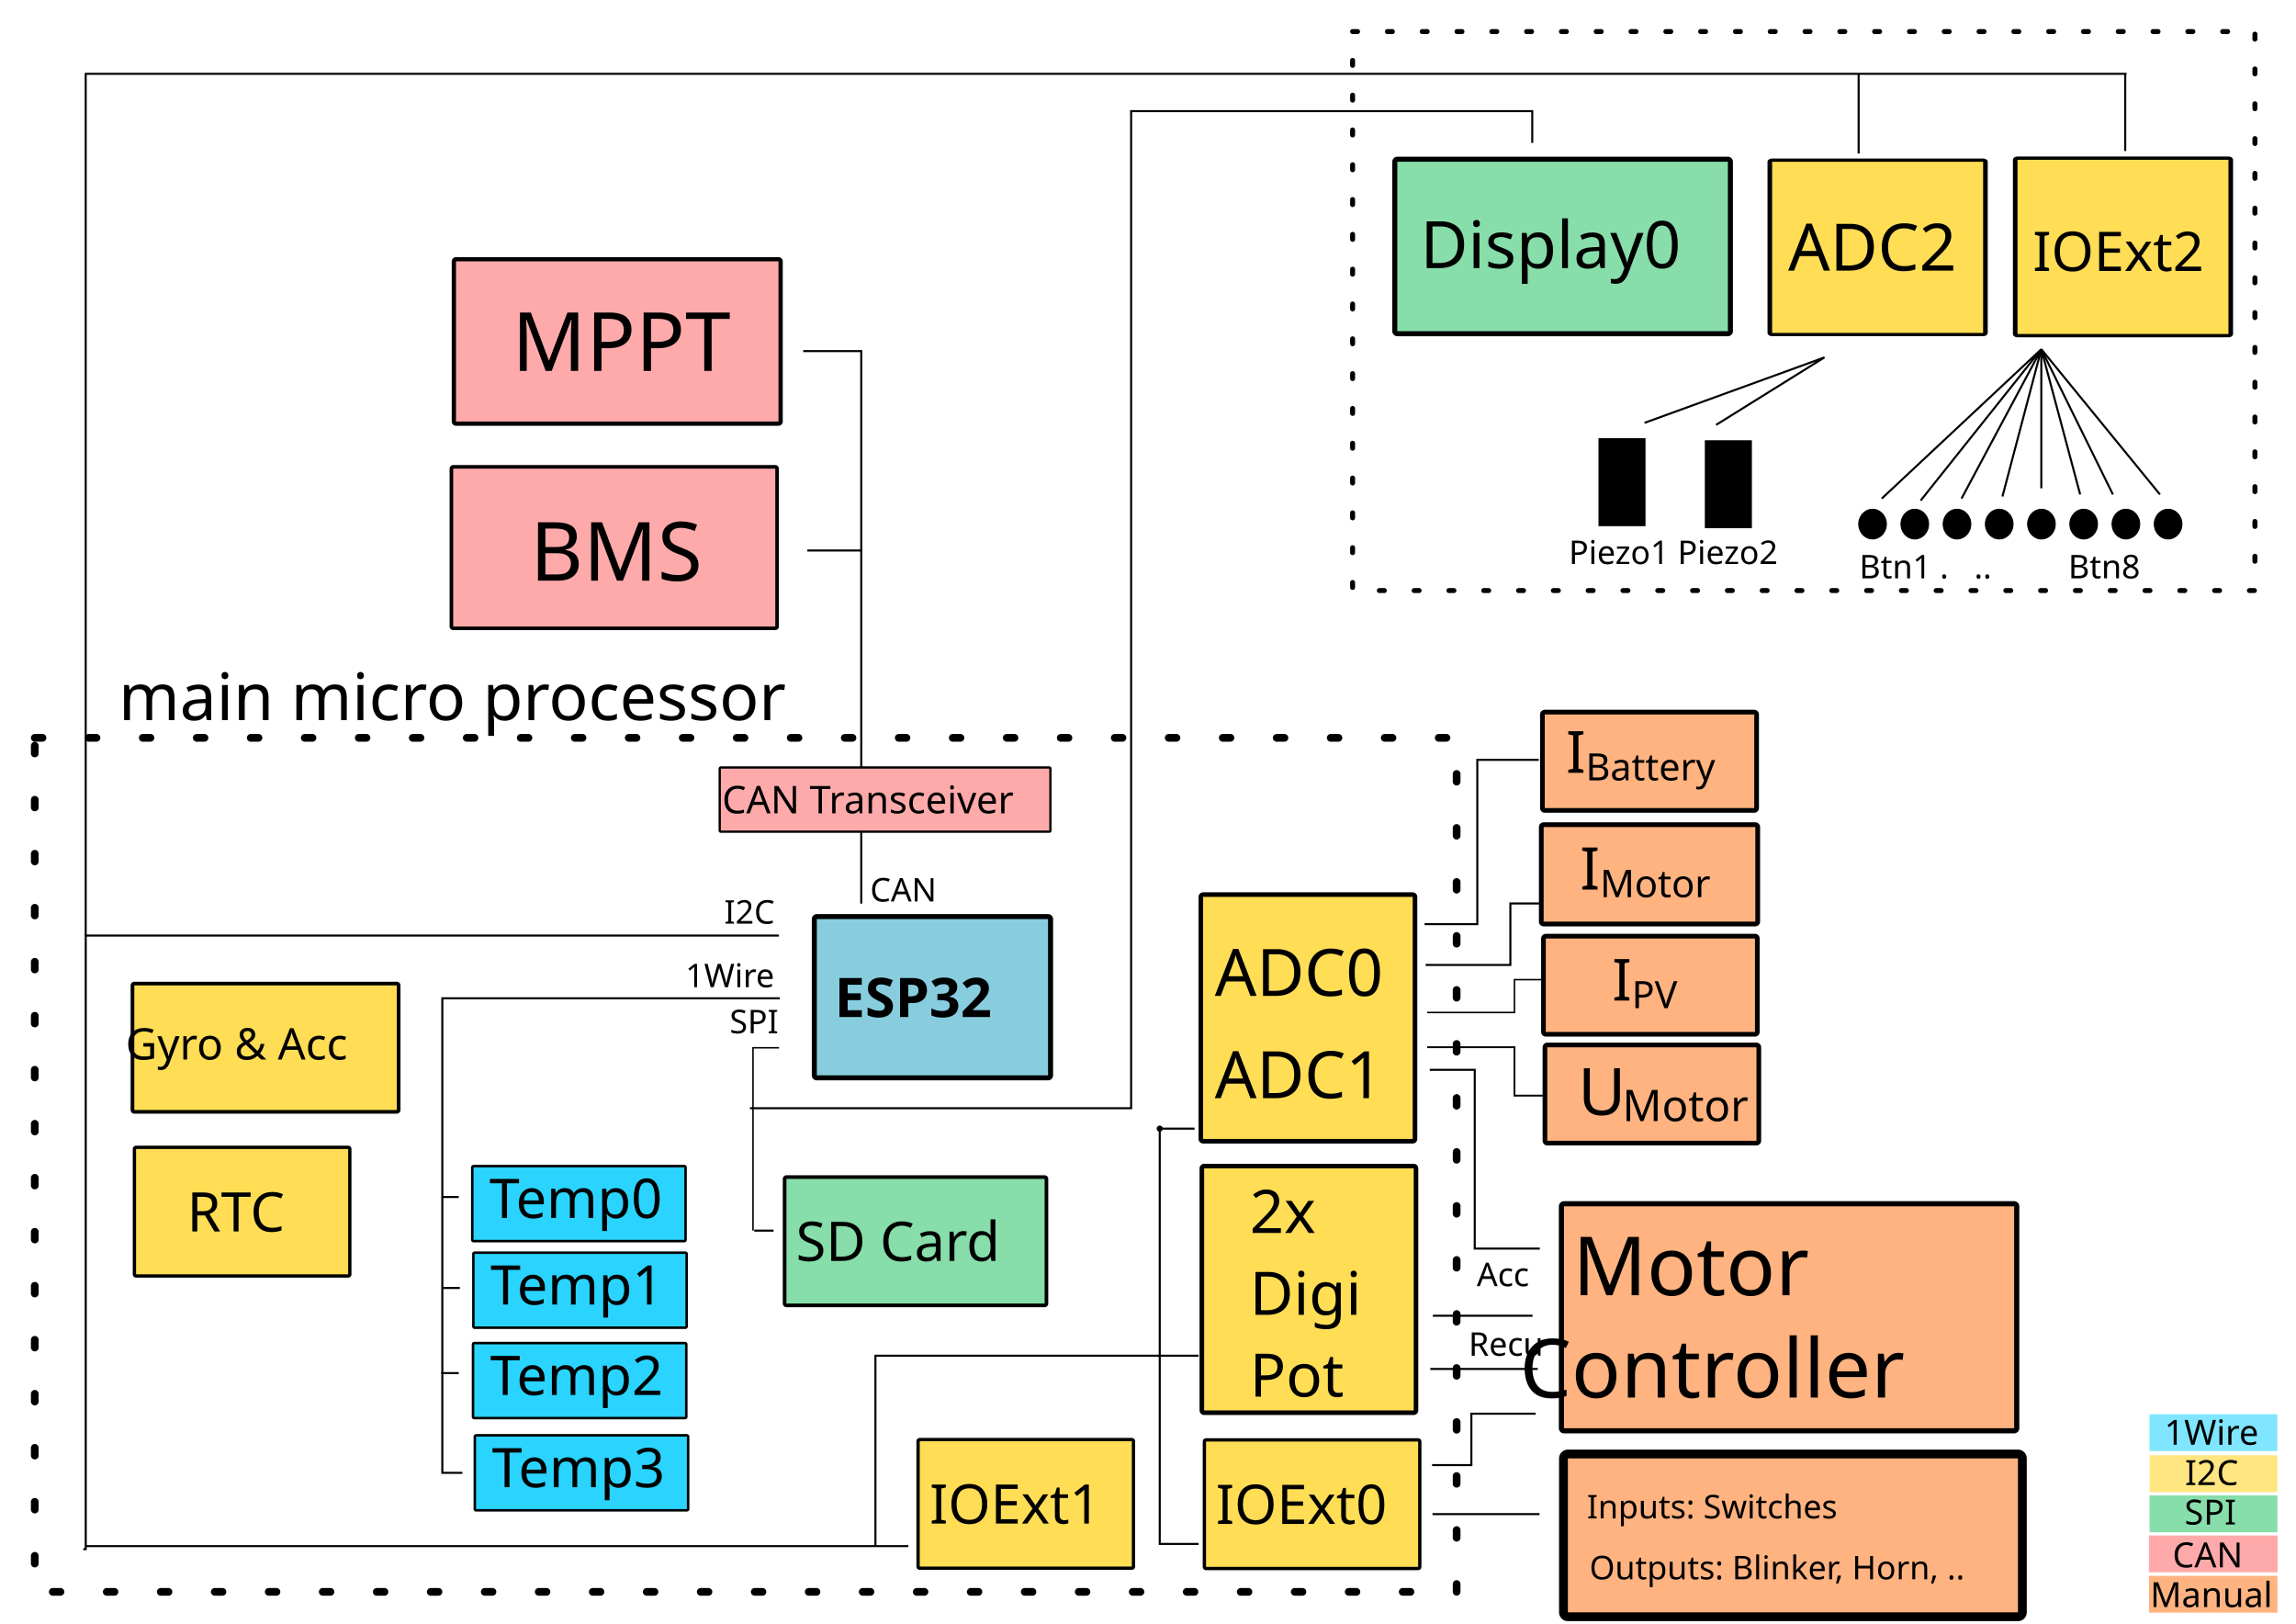
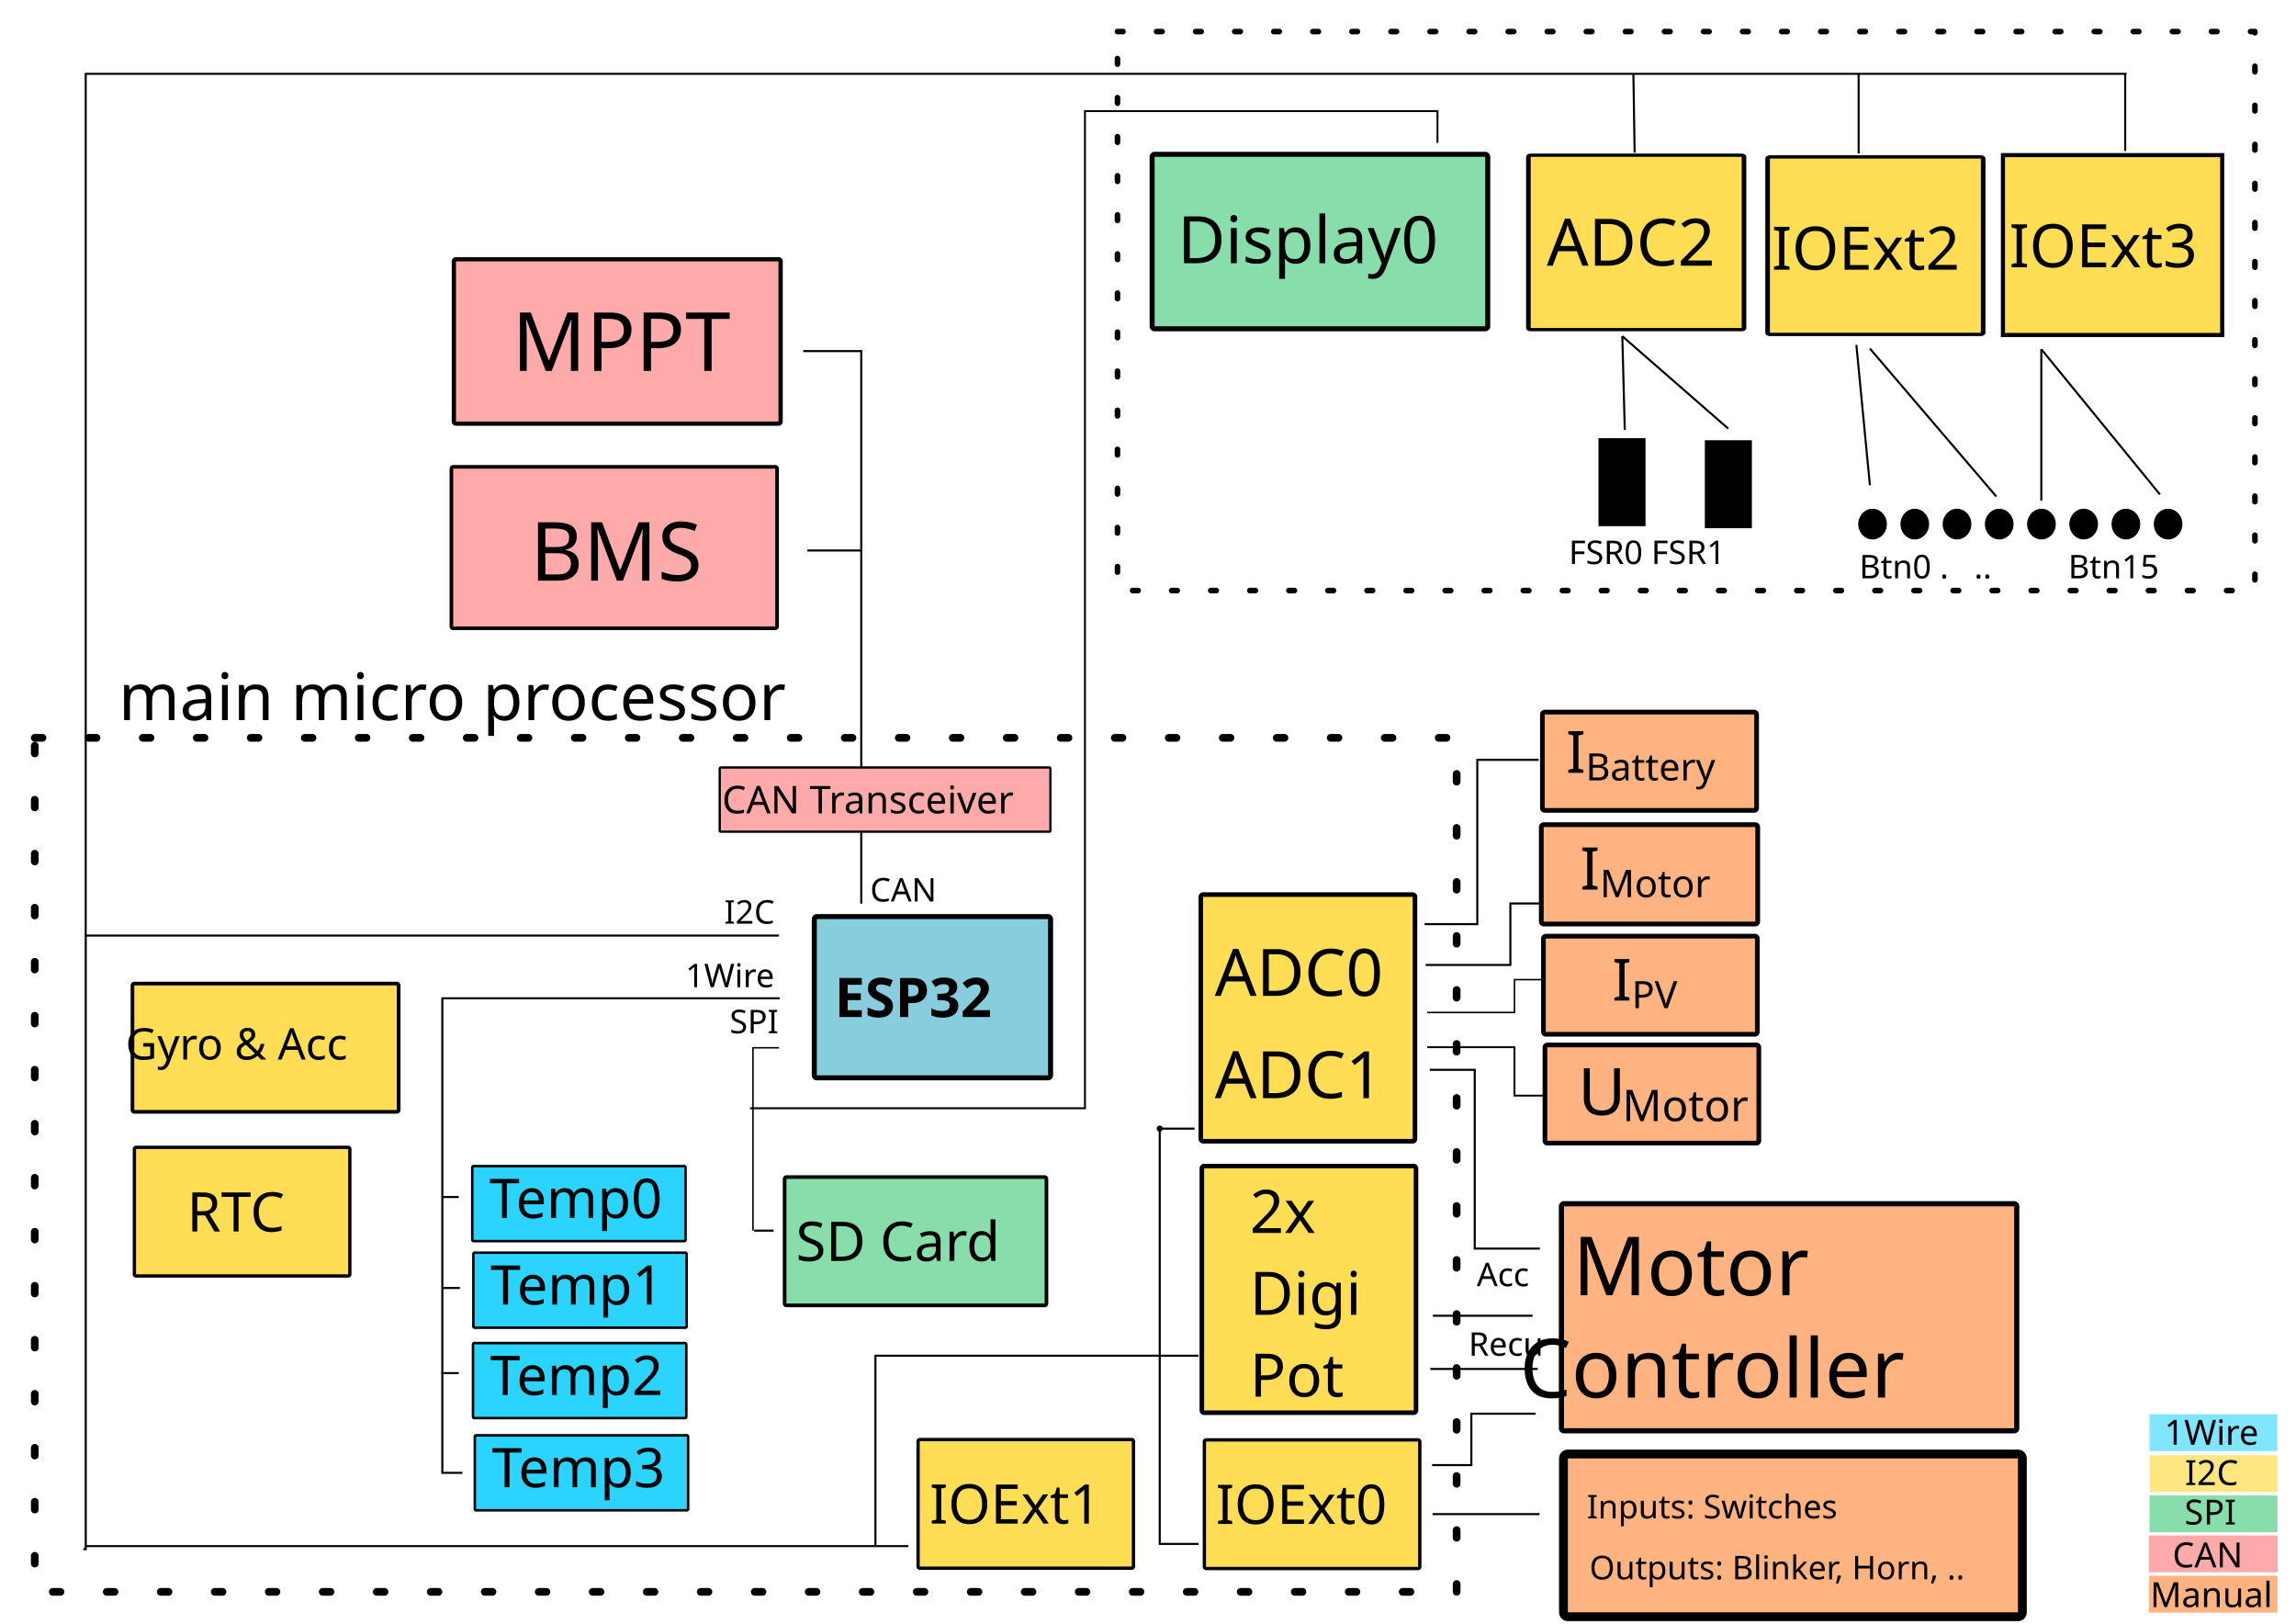
<svg xmlns="http://www.w3.org/2000/svg" id="svg8" version="1.1" viewBox="0 0 297 210" height="210mm" width="297mm">
  <defs id="defs2" />
  <g transform="translate(0,-87)" id="layer1">
    <rect y="205.869" x="105.661" height="20.208" width="29.91" id="rect815" style="fill:#87cdde;fill-opacity:1;stroke:#000000;stroke-width:1.301;stroke-linecap:round;stroke-linejoin:round;stroke-miterlimit:4;stroke-dasharray:none;stroke-opacity:1;paint-order:stroke markers fill" />
    <rect y="182.427" x="4.497" height="110.454" width="183.926" id="rect832" style="fill:none;fill-opacity:1;stroke:#000000;stroke-width:0.998;stroke-linecap:round;stroke-linejoin:round;stroke-miterlimit:4;stroke-dasharray:0.998, 5.987;stroke-dashoffset:0;stroke-opacity:1;paint-order:stroke markers fill" />
    <path id="path834" d="M 100.761,207.999 H 11.092 v 79.362 h -0.319" style="fill:none;stroke:#000000;stroke-width:0.265px;stroke-linecap:butt;stroke-linejoin:miter;stroke-opacity:1" />
    <path id="path836" d="M 11.088,208 V 96.547 H 275.082" style="fill:none;stroke:#000000;stroke-width:0.26px;stroke-linecap:butt;stroke-linejoin:miter;stroke-opacity:1" />
-     <rect y="91.083" x="174.966" height="72.295" width="116.72" id="rect832-9" style="fill:none;fill-opacity:1;stroke:#000000;stroke-width:0.643;stroke-linecap:round;stroke-linejoin:round;stroke-miterlimit:4;stroke-dasharray:0.643, 3.859;stroke-dashoffset:0;stroke-opacity:1;paint-order:stroke markers fill" />
+     <rect y="91.083" x="144.552" height="72.295" width="147.134" id="rect832-9" style="fill:none;fill-opacity:1;stroke:#000000;stroke-width:0.722;stroke-linecap:round;stroke-linejoin:round;stroke-miterlimit:4;stroke-dasharray:0.722, 4.332;stroke-dashoffset:0;stroke-opacity:1;paint-order:stroke markers fill" />
    <flowRoot transform="matrix(0.2645833,0,0,0.2645833,14.39667,74.05517)" style="font-style:normal;font-weight:normal;font-size:40px;line-height:1.25;font-family:sans-serif;letter-spacing:0px;word-spacing:0px;fill:#000000;fill-opacity:1;stroke:none" id="flowRoot853" xml:space="preserve">
      <flowRegion id="flowRegion855">
        <rect y="332.061" x="813.678" height="50.003" width="283.853" id="rect857" />
      </flowRegion>
      <flowPara style="font-size:32px" id="flowPara859">steering wheel</flowPara>
    </flowRoot>
    <text id="text863" y="180.141" x="15.336" style="font-style:normal;font-weight:normal;font-size:10.583px;line-height:1.25;font-family:sans-serif;letter-spacing:0px;word-spacing:0px;fill:#000000;fill-opacity:1;stroke:none;stroke-width:0.265" xml:space="preserve">
      <tspan style="font-size:8.467px;stroke-width:0.265" y="180.141" x="15.336" id="tspan861">main micro processor</tspan>
    </text>
    <rect y="147.611" x="58.623" height="20.417" width="41.664" id="rect872" style="fill:#ffaaaa;fill-opacity:1;stroke:#000000;stroke-width:0.93;stroke-linecap:round;stroke-linejoin:round;stroke-miterlimit:4;stroke-dasharray:none;stroke-dashoffset:0;stroke-opacity:1;paint-order:stroke markers fill" />
    <rect y="120.803" x="58.984" height="20.713" width="41.719" id="rect874" style="fill:#ffaaaa;fill-opacity:1;stroke:#000000;stroke-width:1.101;stroke-linecap:round;stroke-linejoin:round;stroke-miterlimit:4;stroke-dasharray:none;stroke-dashoffset:0;stroke-opacity:1;paint-order:stroke markers fill" />
    <g transform="translate(-4.630208,-21.12888)" id="g1051">
      <rect style="fill:#ffb380;fill-opacity:1;stroke:#000000;stroke-width:1.335;stroke-linecap:round;stroke-linejoin:round;stroke-miterlimit:4;stroke-dasharray:none;stroke-dashoffset:0;stroke-opacity:1;paint-order:stroke markers fill" id="rect870" width="58.23" height="28.697" x="206.942" y="264.148" />
      <text xml:space="preserve" style="font-style:normal;font-weight:normal;font-size:10.583px;line-height:1.25;font-family:sans-serif;letter-spacing:0px;word-spacing:0px;fill:#000000;fill-opacity:1;stroke:none;stroke-width:0.265" x="235.744" y="275.649" id="text878">
        <tspan id="tspan876" x="235.744" y="275.649" style="text-align:center;text-anchor:middle;stroke-width:0.265">Motor</tspan>
        <tspan x="235.744" y="288.878" style="text-align:center;text-anchor:middle;stroke-width:0.265" id="tspan880">Controller</tspan>
      </text>
    </g>
    <text id="text884" y="162.096" x="68.564" style="font-style:normal;font-weight:normal;font-size:10.583px;line-height:1.25;font-family:sans-serif;letter-spacing:0px;word-spacing:0px;fill:#000000;fill-opacity:1;stroke:none;stroke-width:0.265" xml:space="preserve">
      <tspan style="stroke-width:0.265" y="162.096" x="68.564" id="tspan882">BMS</tspan>
    </text>
    <text id="text888" y="134.968" x="66.225" style="font-style:normal;font-weight:normal;font-size:10.583px;line-height:1.25;font-family:sans-serif;letter-spacing:0px;word-spacing:0px;fill:#000000;fill-opacity:1;stroke:none;stroke-width:0.265" xml:space="preserve">
      <tspan style="stroke-width:0.265" y="134.968" x="66.225" id="tspan886">MPPT</tspan>
    </text>
-     <g transform="translate(-1.795387,-29.38765)" id="g1060">
+     <g transform="translate(-33.18598,-30.02502)" id="g1060">
      <g id="g1054" style="fill:#87deaa;fill-opacity:1">
        <rect y="137.306" x="182.545" height="21.916" width="42.763" id="rect890" style="fill:#87deaa;fill-opacity:1;stroke:#000000;stroke-width:1.301;stroke-linecap:round;stroke-linejoin:round;stroke-miterlimit:4;stroke-dasharray:none;stroke-dashoffset:0;stroke-opacity:1;paint-order:stroke markers fill" />
      </g>
      <text xml:space="preserve" style="font-style:normal;font-weight:normal;font-size:10.583px;line-height:1.25;font-family:sans-serif;letter-spacing:0px;word-spacing:0px;fill:#000000;fill-opacity:1;stroke:none;stroke-width:0.265" x="185.515" y="151.061" id="text894">
        <tspan id="tspan892" x="185.515" y="151.061" style="font-size:8.467px;stroke-width:0.265">Display0</tspan>
      </text>
    </g>
    <g transform="translate(-0.03658569,-5.422479)" id="g1523">
      <rect style="fill:#ffaaaa;fill-opacity:1;stroke:none;stroke-width:0.613;stroke-linecap:round;stroke-linejoin:round;stroke-miterlimit:4;stroke-dasharray:none;stroke-dashoffset:0;stroke-opacity:1;paint-order:stroke markers fill" id="rect896" width="16.654" height="4.761" x="278.006" y="291.011" />
      <text xml:space="preserve" style="font-style:normal;font-weight:normal;font-size:4.488px;line-height:1.25;font-family:sans-serif;letter-spacing:0px;word-spacing:0px;fill:#000000;fill-opacity:1;stroke:none;stroke-width:0.112" x="281.054" y="295.132" id="text900">
        <tspan id="tspan898" x="281.054" y="295.132" style="stroke-width:0.112">CAN</tspan>
      </text>
    </g>
    <g transform="translate(-0.06681738,5.011865)" id="g1528">
      <rect style="fill:#ffb380;fill-opacity:1;stroke:none;stroke-width:0.612;stroke-linecap:round;stroke-linejoin:round;stroke-miterlimit:4;stroke-dasharray:none;stroke-dashoffset:0;stroke-opacity:1;paint-order:stroke markers fill" id="rect896-6" width="16.614" height="4.761" x="278.056" y="285.794" />
      <text xml:space="preserve" style="font-style:normal;font-weight:normal;font-size:4.488px;line-height:1.25;font-family:sans-serif;letter-spacing:0px;word-spacing:0px;fill:#000000;fill-opacity:1;stroke:none;stroke-width:0.112" x="278.208" y="289.838" id="text919">
        <tspan id="tspan917" x="278.208" y="289.838" style="stroke-width:0.112">Manual</tspan>
      </text>
    </g>
    <rect y="275.213" x="278.066" height="4.761" width="16.534" id="rect896-2" style="fill:#ffe680;fill-opacity:1;stroke:none;stroke-width:0.611;stroke-linecap:round;stroke-linejoin:round;stroke-miterlimit:4;stroke-dasharray:none;stroke-dashoffset:0;stroke-opacity:1;paint-order:stroke markers fill" />
    <text id="text938" y="279.066" x="282.636" style="font-style:normal;font-weight:normal;font-size:4.488px;line-height:1.25;font-family:sans-serif;letter-spacing:0px;word-spacing:0px;fill:#000000;fill-opacity:1;stroke:none;stroke-width:0.112" xml:space="preserve">
      <tspan style="stroke-width:0.112" y="279.066" x="282.636" id="tspan936">I2C</tspan>
    </text>
    <rect y="280.41" x="278.053" height="4.761" width="16.549" id="rect896-2-6" style="fill:#87deaa;fill-opacity:1;stroke:none;stroke-width:0.611;stroke-linecap:round;stroke-linejoin:round;stroke-miterlimit:4;stroke-dasharray:none;stroke-dashoffset:0;stroke-opacity:1;paint-order:stroke markers fill" />
    <text id="text957" y="284.171" x="282.572" style="font-style:normal;font-weight:normal;font-size:4.488px;line-height:1.25;font-family:sans-serif;letter-spacing:0px;word-spacing:0px;fill:#000000;fill-opacity:1;stroke:none;stroke-width:0.112" xml:space="preserve">
      <tspan style="stroke-width:0.112" y="284.171" x="282.572" id="tspan955">SPI</tspan>
    </text>
    <text id="text961" y="206.462" x="93.678" style="font-style:normal;font-weight:normal;font-size:10.583px;line-height:1.25;font-family:sans-serif;letter-spacing:0px;word-spacing:0px;fill:#000000;fill-opacity:1;stroke:none;stroke-width:0.265" xml:space="preserve">
      <tspan style="font-size:4.233px;stroke-width:0.265" y="206.462" x="93.678" id="tspan959">I2C</tspan>
    </text>
    <path id="path963" d="m 111.408,203.867 v -71.459 h -7.507" style="fill:none;stroke:#000000;stroke-width:0.265px;stroke-linecap:butt;stroke-linejoin:miter;stroke-opacity:1" />
    <path id="path965" d="m 111.385,158.199 h -6.949" style="fill:none;stroke:#000000;stroke-width:0.265px;stroke-linecap:butt;stroke-linejoin:miter;stroke-opacity:1" />
    <text id="text961-9" y="203.596" x="112.552" style="font-style:normal;font-weight:normal;font-size:10.583px;line-height:1.25;font-family:sans-serif;letter-spacing:0px;word-spacing:0px;fill:#000000;fill-opacity:1;stroke:none;stroke-width:0.265" xml:space="preserve">
      <tspan style="font-size:4.233px;stroke-width:0.265" y="203.596" x="112.552" id="tspan959-8">CAN</tspan>
    </text>
    <rect y="202.996" x="155.63" height="31.308" width="27.109" id="rect985" style="fill:#ffdd55;fill-opacity:1;stroke:#000000;stroke-width:1.184;stroke-linecap:round;stroke-linejoin:round;stroke-miterlimit:4;stroke-dasharray:none;stroke-dashoffset:0;stroke-opacity:1;paint-order:stroke markers fill" />
    <text id="text989" y="215.803" x="157.139" style="font-style:normal;font-weight:normal;font-size:10.583px;line-height:1.25;font-family:sans-serif;letter-spacing:0px;word-spacing:0px;fill:#000000;fill-opacity:1;stroke:none;stroke-width:0.265" xml:space="preserve">
      <tspan id="tspan175" x="157.139" y="215.803">
        <tspan style="font-size:8.467px;stroke-width:0.265" y="215.803" x="157.139" id="tspan987">ADC0</tspan>
      </tspan>
      <tspan id="tspan177" x="157.139" y="229.032" style="font-size:8.467px">ADC1</tspan>
    </text>
    <path style="fill:none;stroke:#000000;stroke-width:0.265px;stroke-linecap:butt;stroke-linejoin:miter;stroke-opacity:1" d="m 184.282,206.522 c 0.601,0 6.815,0 6.815,0 v -21.248 h 7.951" id="path1067" />
    <path style="fill:none;stroke:#000000;stroke-width:0.265px;stroke-linecap:butt;stroke-linejoin:miter;stroke-opacity:1" d="m 184.416,211.801 h 10.958 v -7.951 h 3.875" id="path1069" />
    <path style="fill:none;stroke:#000000;stroke-width:0.196px;stroke-linecap:butt;stroke-linejoin:miter;stroke-opacity:1" d="m 184.616,217.949 h 11.289 v -4.249 h 4.151" id="path1071" />
    <path style="fill:none;stroke:#000000;stroke-width:0.265px;stroke-linecap:butt;stroke-linejoin:miter;stroke-opacity:1" d="m 184.951,225.365 h 5.813 v 23.119 h 8.419" id="path1073" />
    <rect y="238.108" x="155.761" height="31.308" width="27.109" id="rect985-7" style="fill:#ffdd55;fill-opacity:1;stroke:#000000;stroke-width:1.184;stroke-linecap:round;stroke-linejoin:round;stroke-miterlimit:4;stroke-dasharray:none;stroke-dashoffset:0;stroke-opacity:1;paint-order:stroke markers fill" />
-     <g transform="matrix(1.006821,0,0,0.7071158,-3.674933,12.45533)" id="g1146">
-       <rect style="fill:#ffdd55;fill-opacity:1;stroke:#000000;stroke-width:1.184;stroke-linecap:round;stroke-linejoin:round;stroke-miterlimit:4;stroke-dasharray:none;stroke-dashoffset:0;stroke-opacity:1;paint-order:stroke markers fill" id="rect985-5" width="27.109" height="31.308" x="231.331" y="135.009" />
-     </g>
-     <text id="text989-0" y="122.001" x="231.311" style="font-style:normal;font-weight:normal;font-size:10.583px;line-height:1.25;font-family:sans-serif;letter-spacing:0px;word-spacing:0px;fill:#000000;fill-opacity:1;stroke:none;stroke-width:0.265" xml:space="preserve">
-       <tspan style="font-size:8.467px;stroke-width:0.265" y="122.001" x="231.311" id="tspan987-4">ADC2</tspan>
-     </text>
+     <g id="g994" transform="translate(-31.23125,-0.6373725)">
+       <g id="g1146" transform="matrix(1.006821,0,0,0.7071158,-3.674933,12.45533)">
+         <rect y="135.009" x="231.331" height="31.308" width="27.109" id="rect985-5" style="fill:#ffdd55;fill-opacity:1;stroke:#000000;stroke-width:1.184;stroke-linecap:round;stroke-linejoin:round;stroke-miterlimit:4;stroke-dasharray:none;stroke-dashoffset:0;stroke-opacity:1;paint-order:stroke markers fill" />
+       </g>
+       <text xml:space="preserve" style="font-style:normal;font-weight:normal;font-size:10.583px;line-height:1.25;font-family:sans-serif;letter-spacing:0px;word-spacing:0px;fill:#000000;fill-opacity:1;stroke:none;stroke-width:0.265" x="231.311" y="122.001" id="text989-0">
+         <tspan id="tspan987-4" x="231.311" y="122.001" style="font-size:8.467px;stroke-width:0.265">ADC2</tspan>
+       </text>
+     </g>
    <path style="fill:none;stroke:#000000;stroke-width:0.265px;stroke-linecap:butt;stroke-linejoin:miter;stroke-opacity:1" d="m 185.017,264.052 h 13.898" id="path1121" />
    <path style="fill:none;stroke:#000000;stroke-width:0.265px;stroke-linecap:butt;stroke-linejoin:miter;stroke-opacity:1" d="m 185.351,257.17 h 12.896" id="path1123" />
    <rect y="179.404" x="199.822" height="12.105" width="27.101" id="rect991" style="fill:#ffb380;fill-opacity:1;stroke:#000000;stroke-width:1.215;stroke-linecap:round;stroke-linejoin:round;stroke-miterlimit:4;stroke-dasharray:none;stroke-dashoffset:0;stroke-opacity:1;paint-order:stroke markers fill" />
    <text id="text995" y="186.949" x="202.569" style="font-style:normal;font-weight:normal;font-size:7.532px;line-height:1.25;font-family:sans-serif;letter-spacing:0px;word-spacing:0px;fill:#000000;fill-opacity:1;stroke:none;stroke-width:0.188" xml:space="preserve">
      <tspan style="stroke-width:0.188" y="186.949" x="202.569" id="tspan993">I<tspan id="tspan997" style="font-size:4.896px;baseline-shift:sub;stroke-width:0.188">Battery</tspan>
      </tspan>
    </text>
    <rect y="193.966" x="199.681" height="12.23" width="27.382" id="rect991-4" style="fill:#ffb380;fill-opacity:1;stroke:#000000;stroke-width:1.228;stroke-linecap:round;stroke-linejoin:round;stroke-miterlimit:4;stroke-dasharray:none;stroke-dashoffset:0;stroke-opacity:1;paint-order:stroke markers fill" />
    <text id="text995-7" y="202.05" x="204.38" style="font-style:normal;font-weight:normal;font-size:7.61px;line-height:1.25;font-family:sans-serif;letter-spacing:0px;word-spacing:0px;fill:#000000;fill-opacity:1;stroke:none;stroke-width:0.19" xml:space="preserve">
      <tspan style="stroke-width:0.19" y="202.05" x="204.38" id="tspan993-9">I<tspan id="tspan1125" style="font-size:4.946px;baseline-shift:sub;stroke-width:0.19">Motor</tspan>
      </tspan>
    </text>
    <rect y="208.38" x="199.957" height="12.085" width="27.058" id="rect991-4-7" style="fill:#ffb380;fill-opacity:1;stroke:#000000;stroke-width:1.213;stroke-linecap:round;stroke-linejoin:round;stroke-miterlimit:4;stroke-dasharray:none;stroke-dashoffset:0;stroke-opacity:1;paint-order:stroke markers fill" />
    <text id="text995-7-4" y="216.404" x="208.534" style="font-style:normal;font-weight:normal;font-size:7.52px;line-height:1.25;font-family:sans-serif;letter-spacing:0px;word-spacing:0px;fill:#000000;fill-opacity:1;stroke:none;stroke-width:0.188" xml:space="preserve">
      <tspan style="stroke-width:0.188" y="216.404" x="208.534" id="tspan993-9-1">I<tspan id="tspan1127" style="font-size:4.888px;baseline-shift:sub;stroke-width:0.188">PV</tspan>
      </tspan>
    </text>
-     <g transform="matrix(1.006502,0,0,0.7196449,28.14146,10.50792)" id="g1146-9">
-       <rect style="fill:#ffdd55;fill-opacity:1;stroke:#000000;stroke-width:1.184;stroke-linecap:round;stroke-linejoin:round;stroke-miterlimit:4;stroke-dasharray:none;stroke-dashoffset:0;stroke-opacity:1;paint-order:stroke markers fill" id="rect985-5-8" width="27.109" height="31.308" x="231.331" y="135.009" />
-     </g>
-     <text id="text989-0-0" y="122.042" x="262.949" style="font-style:normal;font-weight:normal;font-size:10.583px;line-height:1.25;font-family:sans-serif;letter-spacing:0px;word-spacing:0px;fill:#000000;fill-opacity:1;stroke:none;stroke-width:0.265" xml:space="preserve">
-       <tspan style="font-size:7.056px;stroke-width:0.265" y="122.042" x="262.949" id="tspan987-4-8">IOExt2</tspan>
-     </text>
+     <g id="g1000" transform="translate(-32.02797,-0.1593431)">
+       <g id="g1146-9" transform="matrix(1.006502,0,0,0.7196449,28.14146,10.50792)">
+         <rect y="135.009" x="231.331" height="31.308" width="27.109" id="rect985-5-8" style="fill:#ffdd55;fill-opacity:1;stroke:#000000;stroke-width:1.184;stroke-linecap:round;stroke-linejoin:round;stroke-miterlimit:4;stroke-dasharray:none;stroke-dashoffset:0;stroke-opacity:1;paint-order:stroke markers fill" />
+       </g>
+       <text xml:space="preserve" style="font-style:normal;font-weight:normal;font-size:10.583px;line-height:1.25;font-family:sans-serif;letter-spacing:0px;word-spacing:0px;fill:#000000;fill-opacity:1;stroke:none;stroke-width:0.265" x="261.196" y="122.042" id="text989-0-0">
+         <tspan id="tspan987-4-8" x="261.196" y="122.042" style="font-style:normal;font-variant:normal;font-weight:normal;font-stretch:normal;font-size:7.761px;font-family:sans-serif;-inkscape-font-specification:'sans-serif, Normal';font-variant-ligatures:normal;font-variant-caps:normal;font-variant-numeric:normal;font-feature-settings:normal;text-align:start;writing-mode:lr-tb;text-anchor:start;stroke-width:0.265">IOExt2</tspan>
+       </text>
+     </g>
    <rect style="fill:#ffdd55;fill-opacity:1;stroke:#000000;stroke-width:0.857;stroke-linecap:round;stroke-linejoin:round;stroke-miterlimit:4;stroke-dasharray:none;stroke-dashoffset:0;stroke-opacity:1;paint-order:stroke markers fill" id="rect985-5-8-8" width="27.436" height="16.208" x="156.008" y="273.44" />
    <text id="text989-0-0-6" y="284.093" x="157.279" style="font-style:normal;font-weight:normal;font-size:10.583px;line-height:1.25;font-family:sans-serif;letter-spacing:0px;word-spacing:0px;fill:#000000;fill-opacity:1;stroke:none;stroke-width:0.265" xml:space="preserve">
      <tspan style="font-size:7.056px;stroke-width:0.265" y="284.093" x="157.279" id="tspan987-4-8-2">IOExt0</tspan>
    </text>
    <rect style="fill:#ffdd55;fill-opacity:1;stroke:#000000;stroke-width:0.857;stroke-linecap:round;stroke-linejoin:round;stroke-miterlimit:4;stroke-dasharray:none;stroke-dashoffset:0;stroke-opacity:1;paint-order:stroke markers fill" id="rect985-5-8-8-7" width="27.436" height="16.208" x="118.971" y="273.399" />
    <text id="text989-0-0-6-8" y="284.051" x="120.242" style="font-style:normal;font-weight:normal;font-size:10.583px;line-height:1.25;font-family:sans-serif;letter-spacing:0px;word-spacing:0px;fill:#000000;fill-opacity:1;stroke:none;stroke-width:0.265" xml:space="preserve">
      <tspan style="font-size:7.056px;stroke-width:0.265" y="284.051" x="120.242" id="tspan987-4-8-2-2">IOExt1</tspan>
    </text>
    <rect style="fill:#ffdd55;fill-opacity:1;stroke:#000000;stroke-width:0.857;stroke-linecap:round;stroke-linejoin:round;stroke-miterlimit:4;stroke-dasharray:none;stroke-dashoffset:0;stroke-opacity:1;paint-order:stroke markers fill" id="rect985-5-8-8-7-9" width="27.436" height="16.208" x="17.601" y="235.603" />
    <text id="text989-0-0-6-8-2" y="246.272" x="24.191" style="font-style:normal;font-weight:normal;font-size:10.583px;line-height:1.25;font-family:sans-serif;letter-spacing:0px;word-spacing:0px;fill:#000000;fill-opacity:1;stroke:none;stroke-width:0.265" xml:space="preserve">
      <tspan style="font-size:7.056px;stroke-width:0.265" y="246.272" x="24.191" id="tspan987-4-8-2-2-0">RTC</tspan>
    </text>
    <rect style="fill:#ffdd55;fill-opacity:1;stroke:#000000;stroke-width:0.95;stroke-linecap:round;stroke-linejoin:round;stroke-miterlimit:4;stroke-dasharray:none;stroke-dashoffset:0;stroke-opacity:1;paint-order:stroke markers fill" id="rect985-5-8-8-7-9-2" width="33.957" height="16.115" x="17.373" y="214.445" />
    <text id="text989-0-0-6-8-2-8" y="224.029" x="34.271" style="font-style:normal;font-weight:normal;font-size:5.644px;line-height:1.25;font-family:sans-serif;letter-spacing:0px;word-spacing:0px;fill:#000000;fill-opacity:1;stroke:none;stroke-width:0.265" xml:space="preserve">
      <tspan id="tspan1287" style="font-size:5.644px;text-align:center;text-anchor:middle;stroke-width:0.265" y="224.029" x="34.271">Gyro &amp; Acc</tspan>
    </text>
    <rect style="fill:#87deaa;fill-opacity:1;stroke:#000000;stroke-width:0.943;stroke-linecap:round;stroke-linejoin:round;stroke-miterlimit:4;stroke-dasharray:none;stroke-dashoffset:0;stroke-opacity:1;paint-order:stroke markers fill" id="rect985-5-8-8-7-9-2-1" width="33.397" height="16.122" x="101.73" y="239.471" />
    <text id="text989-0-0-6-8-2-8-3" y="250.08" x="102.958" style="font-style:normal;font-weight:normal;font-size:10.583px;line-height:1.25;font-family:sans-serif;letter-spacing:0px;word-spacing:0px;fill:#000000;fill-opacity:1;stroke:none;stroke-width:0.265" xml:space="preserve">
      <tspan id="tspan1287-2" style="font-size:7.056px;stroke-width:0.265" y="250.08" x="102.958">SD Card</tspan>
    </text>
    <path id="path1338" d="M 11.092,286.965 H 117.492" style="fill:none;stroke:#000000;stroke-width:0.261px;stroke-linecap:butt;stroke-linejoin:miter;stroke-opacity:1" />
    <path id="path1340" d="m 100.78,222.514 h -3.377 v 23.645" style="fill:none;stroke:#000000;stroke-width:0.192px;stroke-linecap:butt;stroke-linejoin:miter;stroke-opacity:1" />
    <text id="text961-1" y="220.634" x="94.377" style="font-style:normal;font-weight:normal;font-size:10.583px;line-height:1.25;font-family:sans-serif;letter-spacing:0px;word-spacing:0px;fill:#000000;fill-opacity:1;stroke:none;stroke-width:0.265" xml:space="preserve">
      <tspan style="font-size:4.233px;stroke-width:0.265" y="220.634" x="94.377" id="tspan959-3">SPI</tspan>
    </text>
    <rect y="275.621" x="202.814" height="19.907" width="58.218" id="rect991-4-7-1" style="fill:#ffb380;fill-opacity:1;stroke:#000000;stroke-width:2.284;stroke-linecap:round;stroke-linejoin:round;stroke-miterlimit:4;stroke-dasharray:none;stroke-dashoffset:0;stroke-opacity:1;paint-order:stroke markers fill" />
    <text id="text1377" y="283.378" x="205.268" style="font-style:normal;font-weight:normal;font-size:10.583px;line-height:1.25;font-family:sans-serif;letter-spacing:0px;word-spacing:0px;fill:#000000;fill-opacity:1;stroke:none;stroke-width:0.265" xml:space="preserve">
      <tspan style="font-size:4.233px;stroke-width:0.265" y="283.378" x="205.268" id="tspan1375">Inputs: Switches</tspan>
      <tspan id="tspan1379" style="font-size:4.233px;stroke-width:0.265" y="296.607" x="205.268" />
    </text>
    <path id="path1381" d="m 185.251,276.487 h 5.078 v -6.648 h 8.319" style="fill:none;stroke:#000000;stroke-width:0.265px;stroke-linecap:butt;stroke-linejoin:miter;stroke-opacity:1" />
    <path id="path1383" d="M 185.303,282.826 H 199.146" style="fill:none;stroke:#000000;stroke-width:0.265px;stroke-linecap:butt;stroke-linejoin:miter;stroke-opacity:1" />
    <rect y="269.909" x="278.05" height="4.761" width="16.534" id="rect896-2-2" style="fill:#80e5ff;fill-opacity:1;stroke:none;stroke-width:0.611;stroke-linecap:round;stroke-linejoin:round;stroke-miterlimit:4;stroke-dasharray:none;stroke-dashoffset:0;stroke-opacity:1;paint-order:stroke markers fill" />
    <text id="text938-0" y="273.857" x="279.974" style="font-style:normal;font-weight:normal;font-size:4.488px;line-height:1.25;font-family:sans-serif;letter-spacing:0px;word-spacing:0px;fill:#000000;fill-opacity:1;stroke:none;stroke-width:0.112" xml:space="preserve">
      <tspan style="stroke-width:0.112" y="273.857" x="279.974" id="tspan936-4">1Wire</tspan>
    </text>
    <rect style="fill:#2ad4ff;fill-opacity:1;stroke:#000000;stroke-width:0.65;stroke-linecap:round;stroke-linejoin:round;stroke-miterlimit:4;stroke-dasharray:none;stroke-dashoffset:0;stroke-opacity:1;paint-order:stroke markers fill" id="rect985-5-8-8-7-9-5" width="27.265" height="9.376" x="61.349" y="260.869" />
    <text id="text989-0-0-6-8-2-7" y="267.414" x="63.391" style="font-style:normal;font-weight:normal;font-size:10.583px;line-height:1.25;font-family:sans-serif;letter-spacing:0px;word-spacing:0px;fill:#000000;fill-opacity:1;stroke:none;stroke-width:0.265" xml:space="preserve">
      <tspan style="font-size:7.056px;stroke-width:0.265" y="267.414" x="63.391" id="tspan987-4-8-2-2-0-4">Temp2</tspan>
    </text>
    <rect style="fill:#2ad4ff;fill-opacity:1;stroke:#000000;stroke-width:0.65;stroke-linecap:round;stroke-linejoin:round;stroke-miterlimit:4;stroke-dasharray:none;stroke-dashoffset:0;stroke-opacity:1;paint-order:stroke markers fill" id="rect985-5-8-8-7-9-5-6" width="27.265" height="9.376" x="61.585" y="272.799" />
    <text id="text989-0-0-6-8-2-7-7" y="279.344" x="63.627" style="font-style:normal;font-weight:normal;font-size:10.583px;line-height:1.25;font-family:sans-serif;letter-spacing:0px;word-spacing:0px;fill:#000000;fill-opacity:1;stroke:none;stroke-width:0.265" xml:space="preserve">
      <tspan style="font-size:7.056px;stroke-width:0.265" y="279.344" x="63.627" id="tspan987-4-8-2-2-0-4-8">Temp3</tspan>
    </text>
    <rect style="fill:#2ad4ff;fill-opacity:1;stroke:#000000;stroke-width:0.65;stroke-linecap:round;stroke-linejoin:round;stroke-miterlimit:4;stroke-dasharray:none;stroke-dashoffset:0;stroke-opacity:1;paint-order:stroke markers fill" id="rect985-5-8-8-7-9-5-6-7" width="27.265" height="9.376" x="61.396" y="249.176" />
    <text id="text989-0-0-6-8-2-7-7-9" y="255.72" x="63.438" style="font-style:normal;font-weight:normal;font-size:10.583px;line-height:1.25;font-family:sans-serif;letter-spacing:0px;word-spacing:0px;fill:#000000;fill-opacity:1;stroke:none;stroke-width:0.265" xml:space="preserve">
      <tspan style="font-size:7.056px;stroke-width:0.265" y="255.72" x="63.438" id="tspan987-4-8-2-2-0-4-8-8">Temp1</tspan>
    </text>
    <rect style="fill:#2ad4ff;fill-opacity:1;stroke:#000000;stroke-width:0.65;stroke-linecap:round;stroke-linejoin:round;stroke-miterlimit:4;stroke-dasharray:none;stroke-dashoffset:0;stroke-opacity:1;paint-order:stroke markers fill" id="rect985-5-8-8-7-9-5-6-7-0" width="27.265" height="9.376" x="61.254" y="237.978" />
    <text id="text989-0-0-6-8-2-7-7-9-3" y="244.523" x="63.297" style="font-style:normal;font-weight:normal;font-size:10.583px;line-height:1.25;font-family:sans-serif;letter-spacing:0px;word-spacing:0px;fill:#000000;fill-opacity:1;stroke:none;stroke-width:0.265" xml:space="preserve">
      <tspan style="font-size:7.056px;stroke-width:0.265" y="244.523" x="63.297" id="tspan987-4-8-2-2-0-4-8-8-3">Temp0</tspan>
    </text>
    <path id="path1492" d="M 100.872,216.113 H 57.216 v 61.374 h 2.599" style="fill:none;stroke:#000000;stroke-width:0.265px;stroke-linecap:butt;stroke-linejoin:miter;stroke-opacity:1" />
    <path id="path1494" d="M 97.565,246.162 H 100.069" style="fill:none;stroke:#000000;stroke-width:0.265px;stroke-linecap:butt;stroke-linejoin:miter;stroke-opacity:1" />
    <path id="path1496" d="M 57.122,241.815 H 59.342" style="fill:none;stroke:#000000;stroke-width:0.265px;stroke-linecap:butt;stroke-linejoin:miter;stroke-opacity:1" />
    <path id="path1498" d="m 57.311,253.58 h 2.173" style="fill:none;stroke:#000000;stroke-width:0.265px;stroke-linecap:butt;stroke-linejoin:miter;stroke-opacity:1" />
    <path id="path1500" d="M 57.074,264.589 H 59.342" style="fill:none;stroke:#000000;stroke-width:0.265px;stroke-linecap:butt;stroke-linejoin:miter;stroke-opacity:1" />
    <text id="text961-1-4" y="214.683" x="88.663" style="font-style:normal;font-weight:normal;font-size:10.583px;line-height:1.25;font-family:sans-serif;letter-spacing:0px;word-spacing:0px;fill:#000000;fill-opacity:1;stroke:none;stroke-width:0.265" xml:space="preserve">
      <tspan style="font-size:4.233px;stroke-width:0.265" y="214.683" x="88.663" id="tspan959-3-0">1Wire</tspan>
    </text>
    <flowRoot transform="matrix(0.2645833,0,0,0.2645833,-29.67569,94.37502)" style="font-style:normal;font-weight:normal;font-size:40px;line-height:1.25;font-family:sans-serif;letter-spacing:0px;word-spacing:0px;fill:#000000;fill-opacity:1;stroke:none" id="flowRoot1530" xml:space="preserve">
      <flowRegion id="flowRegion1532">
        <rect y="820.975" x="779.838" height="60.609" width="217.94" id="rect1534" />
      </flowRegion>
      <flowPara style="font-size:16px" id="flowPara1536" />
    </flowRoot>
    <text xml:space="preserve" style="font-style:normal;font-weight:normal;font-size:10.583px;line-height:1.25;font-family:sans-serif;letter-spacing:0px;word-spacing:0px;fill:#000000;fill-opacity:1;stroke:none;stroke-width:0.265" x="107.945" y="218.537" id="text4661">
      <tspan id="tspan4659" x="107.945" y="218.537" style="font-style:normal;font-variant:normal;font-weight:bold;font-stretch:normal;font-size:7.056px;font-family:sans-serif;-inkscape-font-specification:'sans-serif Bold';stroke-width:0.265">ESP32</tspan>
    </text>
    <text xml:space="preserve" style="font-style:normal;font-weight:normal;font-size:10.583px;line-height:1.25;font-family:sans-serif;letter-spacing:0px;word-spacing:0px;fill:#000000;fill-opacity:1;stroke:none;stroke-width:0.265" x="205.599" y="291.258" id="text4665">
      <tspan id="tspan4663" x="205.599" y="291.258" style="font-size:4.233px;stroke-width:0.265">Outputs: Blinker, Horn, .. </tspan>
    </text>
    <path style="fill:none;stroke:#000000;stroke-width:0.265px;stroke-linecap:butt;stroke-linejoin:miter;stroke-opacity:1" d="M 240.424,96.539 V 106.852" id="path4679" />
    <path style="fill:none;stroke:#000000;stroke-width:0.265px;stroke-linecap:butt;stroke-linejoin:miter;stroke-opacity:1" d="m 274.908,96.539 v 9.991" id="path4681" />
-     <path style="fill:none;stroke:#000000;stroke-width:0.262px;stroke-linecap:butt;stroke-linejoin:miter;stroke-opacity:1" d="M 97.008,230.331 H 146.317 V 101.374 h 51.888 v 4.109" id="path4683" />
+     <path style="fill:none;stroke:#000000;stroke-width:0.246px;stroke-linecap:butt;stroke-linejoin:miter;stroke-opacity:1" d="M 97.013,230.336 H 140.346 V 101.368 h 45.599 v 4.109" id="path4683" />
    <path id="path4689" style="fill:none;stroke:#000000;stroke-width:0.265px;stroke-linecap:butt;stroke-linejoin:miter;stroke-opacity:1" d="m 150.019,262.34 v -29.369 m -36.777,53.975 v -24.606 h 41.804" />
    <circle id="path4691" style="fill:#000000;stroke:none;stroke-width:0.265" cx="150.019" cy="232.971" r="0.397" />
    <path style="fill:none;stroke:#000000;stroke-width:0.265px;stroke-linecap:butt;stroke-linejoin:miter;stroke-opacity:1" d="m 150.019,232.971 h 4.498" id="path4693" />
    <path style="fill:none;stroke:#000000;stroke-width:0.265px;stroke-linecap:butt;stroke-linejoin:miter;stroke-opacity:1" d="m 150.019,262.34 v 24.342 h 5.027" id="path4695" />
    <text xml:space="preserve" style="font-style:normal;font-weight:normal;font-size:10.583px;line-height:1;font-family:sans-serif;letter-spacing:0px;word-spacing:0px;fill:#000000;fill-opacity:1;stroke:none;stroke-width:0.265" x="161.66" y="246.465" id="text4750">
      <tspan x="161.66" y="246.465" style="font-style:normal;font-variant:normal;font-weight:normal;font-stretch:normal;font-size:7.761px;line-height:1;font-family:sans-serif;-inkscape-font-specification:'sans-serif, Normal';font-variant-ligatures:normal;font-variant-caps:normal;font-variant-numeric:normal;font-feature-settings:normal;text-align:start;writing-mode:lr-tb;text-anchor:start;stroke-width:0.265" id="tspan4758">2x</tspan>
      <tspan x="161.66" y="257.048" style="font-style:normal;font-variant:normal;font-weight:normal;font-stretch:normal;font-size:7.761px;line-height:1;font-family:sans-serif;-inkscape-font-specification:'sans-serif, Normal';font-variant-ligatures:normal;font-variant-caps:normal;font-variant-numeric:normal;font-feature-settings:normal;text-align:start;writing-mode:lr-tb;text-anchor:start;stroke-width:0.265" id="tspan4762">Digi</tspan>
      <tspan x="161.66" y="267.631" style="font-style:normal;font-variant:normal;font-weight:normal;font-stretch:normal;font-size:7.761px;line-height:1;font-family:sans-serif;-inkscape-font-specification:'sans-serif, Normal';font-variant-ligatures:normal;font-variant-caps:normal;font-variant-numeric:normal;font-feature-settings:normal;text-align:start;writing-mode:lr-tb;text-anchor:start;stroke-width:0.265" id="tspan4754">Pot</tspan>
    </text>
    <text xml:space="preserve" style="font-style:normal;font-weight:normal;font-size:10.583px;line-height:1.25;font-family:sans-serif;letter-spacing:0px;word-spacing:0px;fill:#000000;fill-opacity:1;stroke:none;stroke-width:0.265" x="191.029" y="253.344" id="text4766">
      <tspan id="tspan4764" x="191.029" y="253.344" style="font-style:normal;font-variant:normal;font-weight:normal;font-stretch:normal;font-size:4.233px;font-family:sans-serif;-inkscape-font-specification:'sans-serif, Normal';font-variant-ligatures:normal;font-variant-caps:normal;font-variant-numeric:normal;font-feature-settings:normal;text-align:start;writing-mode:lr-tb;text-anchor:start;stroke-width:0.265">Acc</tspan>
    </text>
    <text xml:space="preserve" style="font-style:normal;font-variant:normal;font-weight:normal;font-stretch:normal;font-size:4.233px;line-height:1.25;font-family:sans-serif;-inkscape-font-specification:'sans-serif, Normal';font-variant-ligatures:normal;font-variant-caps:normal;font-variant-numeric:normal;font-feature-settings:normal;text-align:start;letter-spacing:0px;word-spacing:0px;writing-mode:lr-tb;text-anchor:start;fill:#000000;fill-opacity:1;stroke:none;stroke-width:0.265" x="189.971" y="262.34" id="text4770">
      <tspan id="tspan4768" x="189.971" y="262.34" style="stroke-width:0.265">Recu</tspan>
    </text>
    <ellipse style="fill:#000000;stroke:#000000;stroke-width:0.132;stroke-opacity:1" id="path4772" cx="242.226" cy="154.786" rx="1.786" ry="1.918" />
    <ellipse style="fill:#000000;stroke:#000000;stroke-width:0.132;stroke-opacity:1" id="path4772-3" cx="247.688" cy="154.786" rx="1.786" ry="1.918" />
    <ellipse style="fill:#000000;stroke:#000000;stroke-width:0.132;stroke-opacity:1" id="path4772-38" cx="253.15" cy="154.786" rx="1.786" ry="1.918" />
    <ellipse style="fill:#000000;stroke:#000000;stroke-width:0.132;stroke-opacity:1" id="path4772-6" cx="269.535" cy="154.786" rx="1.786" ry="1.918" />
    <ellipse style="fill:#000000;stroke:#000000;stroke-width:0.132;stroke-opacity:1" id="path4772-0" cx="264.073" cy="154.786" rx="1.786" ry="1.918" />
    <ellipse style="fill:#000000;stroke:#000000;stroke-width:0.132;stroke-opacity:1" id="path4772-4" cx="258.611" cy="154.786" rx="1.786" ry="1.918" />
    <ellipse style="fill:#000000;stroke:#000000;stroke-width:0.132;stroke-opacity:1" id="path4772-8" cx="280.458" cy="154.786" rx="1.786" ry="1.918" />
    <ellipse style="fill:#000000;stroke:#000000;stroke-width:0.132;stroke-opacity:1" id="path4772-88" cx="274.997" cy="154.786" rx="1.786" ry="1.918" />
-     <path style="fill:none;stroke:#000000;stroke-width:0.265px;stroke-linecap:butt;stroke-linejoin:miter;stroke-opacity:1" d="m 243.417,151.479 20.637,-19.315 -15.61,19.579" id="path4836" />
-     <path style="fill:none;stroke:#000000;stroke-width:0.265px;stroke-linecap:butt;stroke-linejoin:miter;stroke-opacity:1" d="m 253.735,151.479 10.319,-19.315 -5.027,19.05" id="path4838" />
-     <path style="fill:none;stroke:#000000;stroke-width:0.265px;stroke-linecap:butt;stroke-linejoin:miter;stroke-opacity:1" d="M 264.054,150.156 V 132.165 L 269.081,150.95" id="path4840" />
-     <path style="fill:none;stroke:#000000;stroke-width:0.265px;stroke-linecap:butt;stroke-linejoin:miter;stroke-opacity:1" d="M 264.054,132.165 273.315,150.95" id="path4842" />
    <path style="fill:none;stroke:#000000;stroke-width:0.265px;stroke-linecap:butt;stroke-linejoin:miter;stroke-opacity:1" d="M 264.054,132.165 279.4,150.95" id="path4844" />
    <text xml:space="preserve" style="font-style:normal;font-variant:normal;font-weight:normal;font-stretch:normal;font-size:4.233px;line-height:1.25;font-family:sans-serif;-inkscape-font-specification:'sans-serif, Normal';font-variant-ligatures:normal;font-variant-caps:normal;font-variant-numeric:normal;font-feature-settings:normal;text-align:start;letter-spacing:0px;word-spacing:0px;writing-mode:lr-tb;text-anchor:start;fill:#000000;fill-opacity:1;stroke:none;stroke-width:0.265" x="240.506" y="161.798" id="text4848">
-       <tspan id="tspan4846" x="240.506" y="161.798" style="stroke-width:0.265">Btn1 .   ..         Btn8</tspan>
+       <tspan id="tspan4846" x="240.506" y="161.798" style="stroke-width:0.265">Btn0 .   ..         Btn15</tspan>
    </text>
    <rect style="fill:#000000;stroke:#000000;stroke-width:0.265;stroke-opacity:1" id="rect4850" width="5.821" height="11.113" x="206.904" y="143.806" />
    <rect style="fill:#000000;stroke:#000000;stroke-width:0.265;stroke-opacity:1" id="rect4850-7" width="5.821" height="11.113" x="220.662" y="144.071" />
-     <path style="fill:none;stroke:#000000;stroke-width:0.265px;stroke-linecap:butt;stroke-linejoin:miter;stroke-opacity:1" d="m 212.725,141.69 23.283,-8.467 -14.023,8.731" id="path4867" />
    <text xml:space="preserve" style="font-style:normal;font-variant:normal;font-weight:normal;font-stretch:normal;font-size:4.233px;line-height:1.25;font-family:sans-serif;-inkscape-font-specification:'sans-serif, Normal';font-variant-ligatures:normal;font-variant-caps:normal;font-variant-numeric:normal;font-feature-settings:normal;text-align:start;letter-spacing:0px;word-spacing:0px;writing-mode:lr-tb;text-anchor:start;fill:#000000;fill-opacity:1;stroke:none;stroke-width:0.265" x="202.935" y="159.946" id="text4871">
-       <tspan id="tspan4869" x="202.935" y="159.946" style="stroke-width:0.265">Piezo1 Piezo2</tspan>
+       <tspan id="tspan4869" x="202.935" y="159.946" style="stroke-width:0.265">FSR0 FSR1</tspan>
    </text>
    <rect y="186.408" x="93.246" height="8.011" width="42.484" id="rect872-7" style="fill:#ffaaaa;fill-opacity:1;stroke:#000000;stroke-width:0.588;stroke-linecap:round;stroke-linejoin:round;stroke-miterlimit:4;stroke-dasharray:none;stroke-dashoffset:0;stroke-opacity:1;paint-order:stroke markers fill" />
    <text id="text884-4" y="192.19" x="93.409" style="font-style:normal;font-weight:normal;font-size:7.056px;line-height:1.25;font-family:sans-serif;letter-spacing:0px;word-spacing:0px;fill:#000000;fill-opacity:1;stroke:none;stroke-width:0.265" xml:space="preserve">
      <tspan style="font-size:4.939px;stroke-width:0.265" y="192.19" x="93.409" id="tspan882-2">CAN Transceiver</tspan>
    </text>
    <rect y="222.454" x="200.15" height="12.085" width="27.058" id="rect991-4-7-3" style="fill:#ffb380;fill-opacity:1;stroke:#000000;stroke-width:1.213;stroke-linecap:round;stroke-linejoin:round;stroke-miterlimit:4;stroke-dasharray:none;stroke-dashoffset:0;stroke-opacity:1;paint-order:stroke markers fill" />
    <text xml:space="preserve" style="font-style:normal;font-weight:normal;font-size:10.583px;line-height:1.25;font-family:sans-serif;fill:#000000;fill-opacity:1;stroke:none;stroke-width:0.265" x="204.119" y="231.206" id="text329">
      <tspan id="tspan327" x="204.119" y="231.206" style="font-size:8.467px;stroke-width:0.265">U</tspan>
    </text>
    <text xml:space="preserve" style="font-size:5.644px;line-height:1.25;font-family:sans-serif;stroke-width:0.265" x="209.855" y="232.002" id="text333">
      <tspan id="tspan331" x="209.855" y="232.002" style="stroke-width:0.265">Motor</tspan>
    </text>
    <path style="fill:none;stroke:#000000;stroke-width:0.238px;stroke-linecap:butt;stroke-linejoin:miter;stroke-opacity:1" d="m 184.616,222.441 h 11.289 v 6.26 h 4.151" id="path1071-8" />
+     <rect style="fill:#ffdd55;fill-opacity:1;stroke:#010000;stroke-width:0.529;stroke-opacity:1;stroke-miterlimit:4;stroke-dasharray:none" id="rect992" width="28.363" height="23.264" x="259.092" y="107.063" />
+     <text xml:space="preserve" style="font-style:normal;font-variant:normal;font-weight:normal;font-stretch:normal;font-size:4.233px;line-height:1.25;font-family:sans-serif;-inkscape-font-specification:'sans-serif, Normal';font-variant-ligatures:normal;font-variant-caps:normal;font-variant-numeric:normal;font-feature-settings:normal;text-align:start;letter-spacing:0px;word-spacing:0px;writing-mode:lr-tb;text-anchor:start;fill:#000000;fill-opacity:1;stroke:none;stroke-width:0.265" x="259.889" y="121.563" id="text996">
+       <tspan id="tspan994" x="259.889" y="121.563" style="font-style:normal;font-variant:normal;font-weight:normal;font-stretch:normal;font-size:7.761px;font-family:sans-serif;-inkscape-font-specification:'sans-serif, Normal';font-variant-ligatures:normal;font-variant-caps:normal;font-variant-numeric:normal;font-feature-settings:normal;text-align:start;writing-mode:lr-tb;text-anchor:start;stroke-width:0.265">IOExt3</tspan>
+     </text>
+     <path style="fill:none;stroke:#000000;stroke-width:0.265px;stroke-linecap:butt;stroke-linejoin:miter;stroke-opacity:1" d="m 211.289,96.546 0.159,10.198" id="path998" />
+     <path style="fill:none;stroke:#000000;stroke-width:0.265px;stroke-linecap:butt;stroke-linejoin:miter;stroke-opacity:1" d="m 209.855,130.486 0.319,12.11" id="path1000" />
+     <path style="fill:none;stroke:#000000;stroke-width:0.265px;stroke-linecap:butt;stroke-linejoin:miter;stroke-opacity:1" d="M 223.558,142.437 209.855,130.486" id="path1002" />
+     <path style="fill:none;stroke:#000000;stroke-width:0.265px;stroke-linecap:butt;stroke-linejoin:miter;stroke-opacity:1" d="m 240.13,131.602 1.753,18.165" id="path1004" />
+     <path style="fill:none;stroke:#000000;stroke-width:0.265px;stroke-linecap:butt;stroke-linejoin:miter;stroke-opacity:1" d="m 264.054,132.165 v 19.579" id="path1008" />
+     <path style="fill:none;stroke:#000000;stroke-width:0.265px;stroke-linecap:butt;stroke-linejoin:miter;stroke-opacity:1" d="m 241.883,132.08 16.35,19.135" id="path1010" />
  </g>
</svg>
